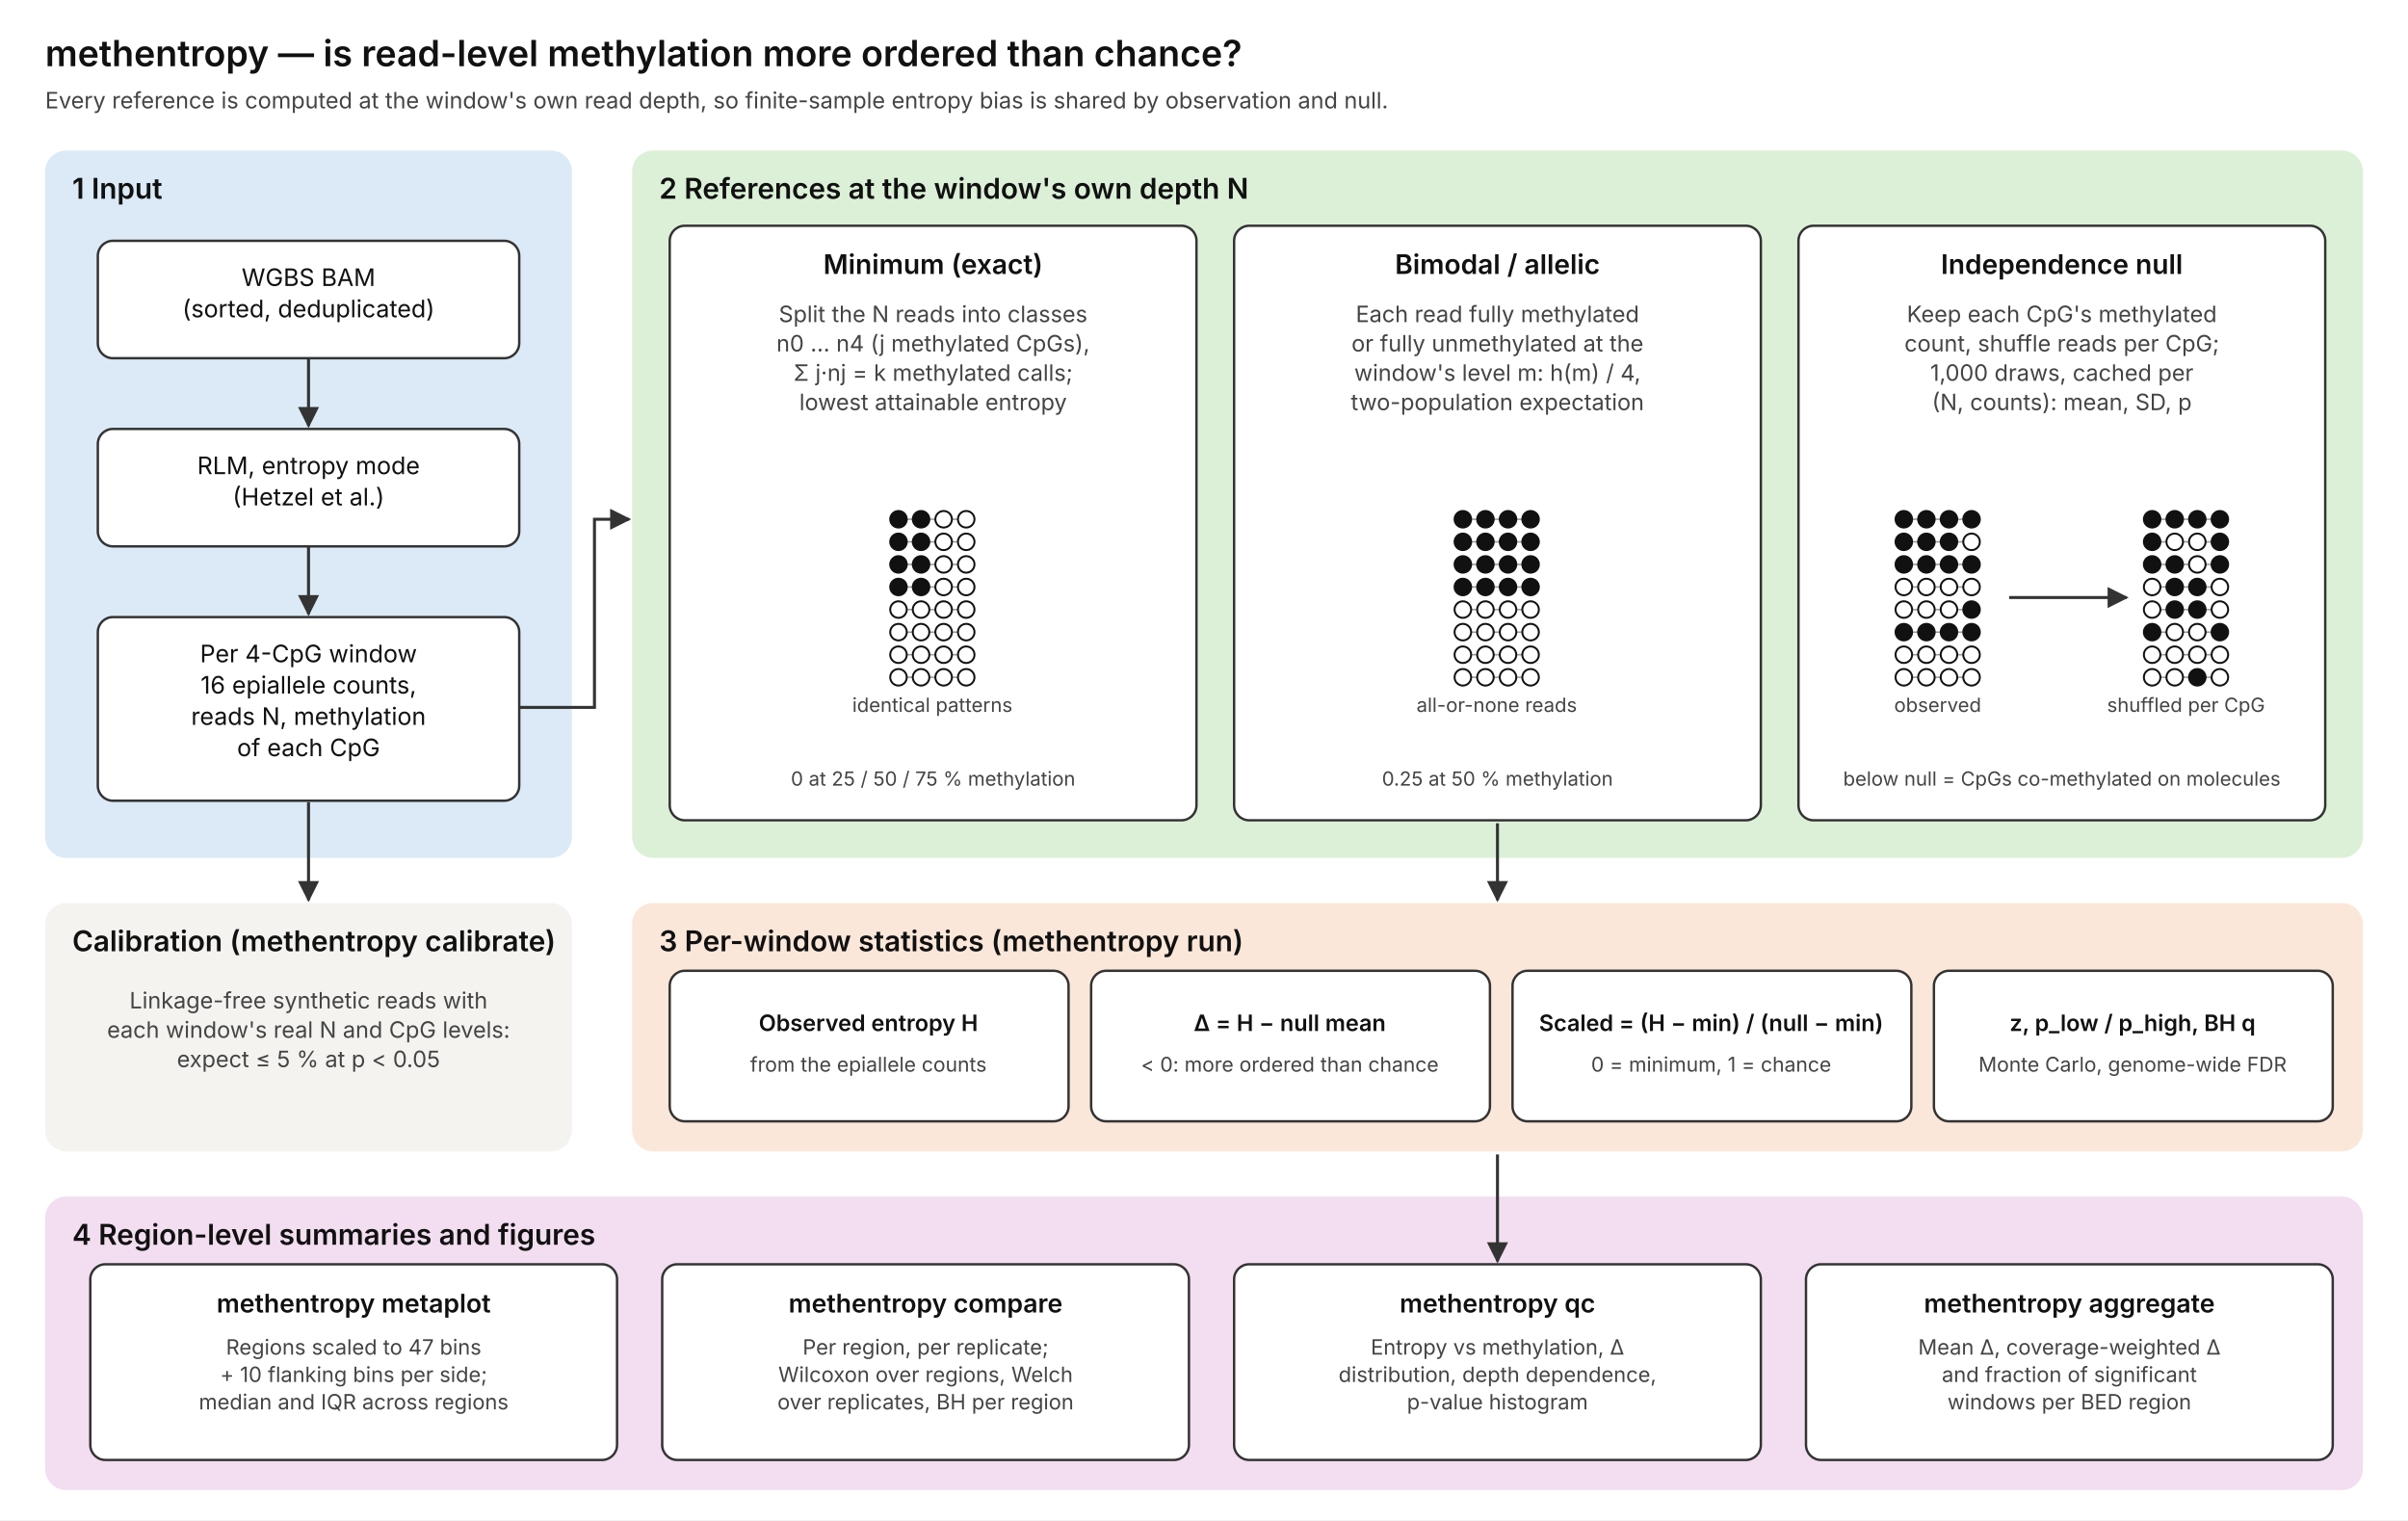
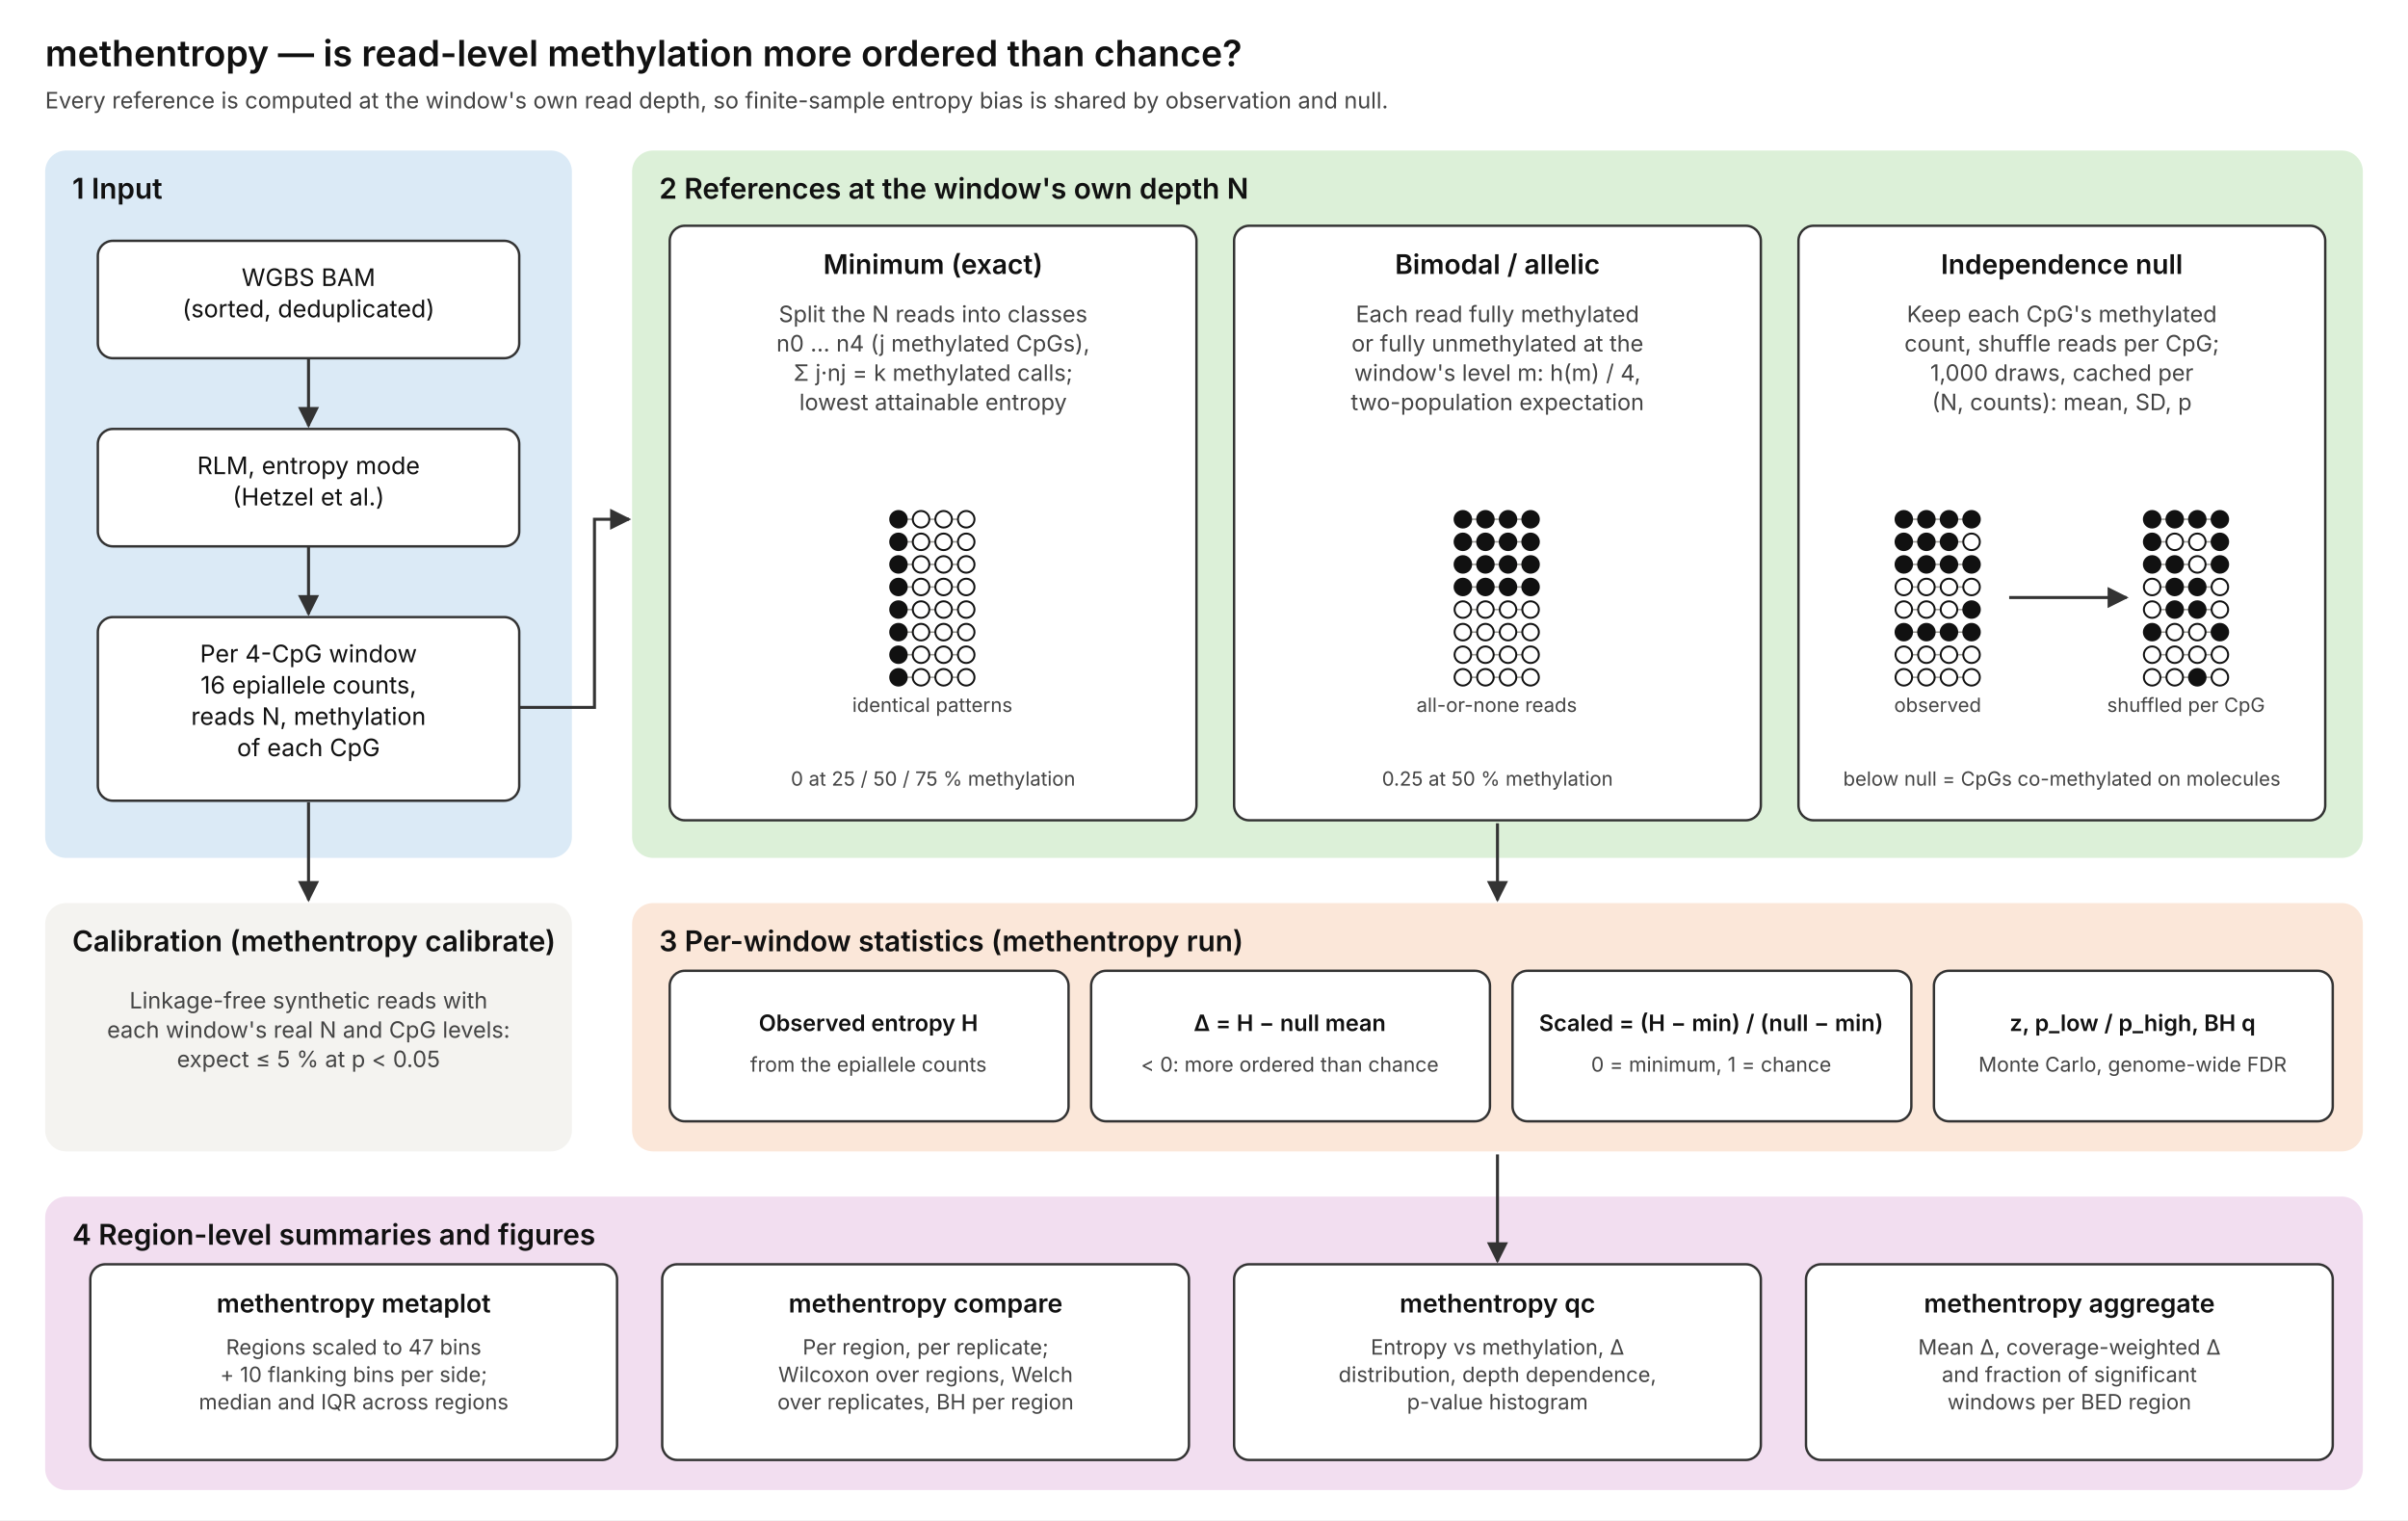
<svg xmlns="http://www.w3.org/2000/svg" width="1600" height="1010" viewBox="0 0 1600 1010">
  <defs>
    <marker id="ah" viewBox="0 0 10 10" refX="9" refY="5" markerWidth="7" markerHeight="7" orient="auto-start-reverse">
      <path d="M0,0 L10,5 L0,10 z" fill="#333333" />
    </marker>
  </defs>
  <rect x="0" y="0" width="1600" height="1010" rx="0" fill="white" stroke="none" stroke-width="1.6" />
  <text x="30" y="44.0" font-family="Inter, Helvetica, Arial, sans-serif" font-size="24" font-weight="600" fill="#111111" text-anchor="start">methentropy — is read-level methylation more ordered than chance?</text>
  <text x="30" y="72.0" font-family="Inter, Helvetica, Arial, sans-serif" font-size="15" font-weight="400" fill="#444444" text-anchor="start">Every reference is computed at the window's own read depth, so finite-sample entropy bias is shared by observation and null.</text>
  <rect x="30" y="100" width="350" height="470" rx="14" fill="#dbeaf6" stroke="none" stroke-width="1.6" />
  <text x="48" y="132.0" font-family="Inter, Helvetica, Arial, sans-serif" font-size="19" font-weight="600" fill="#111111" text-anchor="start">1  Input</text>
  <rect x="65" y="160" width="280" height="78" rx="10" fill="white" stroke="#333333" stroke-width="1.6" />
  <text x="205" y="190.0" font-family="Inter, Helvetica, Arial, sans-serif" font-size="16" font-weight="400" fill="#111111" text-anchor="middle">WGBS BAM</text>
  <text x="205" y="210.8" font-family="Inter, Helvetica, Arial, sans-serif" font-size="16" font-weight="400" fill="#111111" text-anchor="middle">(sorted, deduplicated)</text>
  <rect x="65" y="285" width="280" height="78" rx="10" fill="white" stroke="#333333" stroke-width="1.6" />
  <text x="205" y="315.0" font-family="Inter, Helvetica, Arial, sans-serif" font-size="16" font-weight="400" fill="#111111" text-anchor="middle">RLM, entropy mode</text>
  <text x="205" y="335.8" font-family="Inter, Helvetica, Arial, sans-serif" font-size="16" font-weight="400" fill="#111111" text-anchor="middle">(Hetzel et al.)</text>
  <rect x="65" y="410" width="280" height="122" rx="10" fill="white" stroke="#333333" stroke-width="1.6" />
  <text x="205" y="440.0" font-family="Inter, Helvetica, Arial, sans-serif" font-size="16" font-weight="400" fill="#111111" text-anchor="middle">Per 4-CpG window</text>
  <text x="205" y="460.8" font-family="Inter, Helvetica, Arial, sans-serif" font-size="16" font-weight="400" fill="#111111" text-anchor="middle">16 epiallele counts,</text>
  <text x="205" y="481.6" font-family="Inter, Helvetica, Arial, sans-serif" font-size="16" font-weight="400" fill="#111111" text-anchor="middle">reads N, methylation</text>
  <text x="205" y="502.4" font-family="Inter, Helvetica, Arial, sans-serif" font-size="16" font-weight="400" fill="#111111" text-anchor="middle">of each CpG</text>
  <line x1="205" y1="238" x2="205" y2="283" stroke="#333333" stroke-width="2" marker-end="url(#ah)" />
  <line x1="205" y1="363" x2="205" y2="408" stroke="#333333" stroke-width="2" marker-end="url(#ah)" />
  <rect x="420" y="100" width="1150" height="470" rx="14" fill="#dcf0d8" stroke="none" stroke-width="1.6" />
  <text x="438" y="132.0" font-family="Inter, Helvetica, Arial, sans-serif" font-size="19" font-weight="600" fill="#111111" text-anchor="start">2  References at the window's own depth N</text>
  <rect x="445" y="150" width="350" height="395" rx="10" fill="white" stroke="#333333" stroke-width="1.6" />
  <text x="620" y="182.0" font-family="Inter, Helvetica, Arial, sans-serif" font-size="18" font-weight="600" fill="#111111" text-anchor="middle">Minimum (exact)</text>
  <text x="620" y="214.0" font-family="Inter, Helvetica, Arial, sans-serif" font-size="15" font-weight="400" fill="#444444" text-anchor="middle">Split the N reads into classes</text>
  <text x="620" y="233.5" font-family="Inter, Helvetica, Arial, sans-serif" font-size="15" font-weight="400" fill="#444444" text-anchor="middle">n0 … n4 (j methylated CpGs),</text>
  <text x="620" y="253.0" font-family="Inter, Helvetica, Arial, sans-serif" font-size="15" font-weight="400" fill="#444444" text-anchor="middle">Σ j·nj = k methylated calls;</text>
  <text x="620" y="272.5" font-family="Inter, Helvetica, Arial, sans-serif" font-size="15" font-weight="400" fill="#444444" text-anchor="middle">lowest attainable entropy</text>
  <rect x="820" y="150" width="350" height="395" rx="10" fill="white" stroke="#333333" stroke-width="1.6" />
  <text x="995" y="182.0" font-family="Inter, Helvetica, Arial, sans-serif" font-size="18" font-weight="600" fill="#111111" text-anchor="middle">Bimodal / allelic</text>
  <text x="995" y="214.0" font-family="Inter, Helvetica, Arial, sans-serif" font-size="15" font-weight="400" fill="#444444" text-anchor="middle">Each read fully methylated</text>
  <text x="995" y="233.5" font-family="Inter, Helvetica, Arial, sans-serif" font-size="15" font-weight="400" fill="#444444" text-anchor="middle">or fully unmethylated at the</text>
  <text x="995" y="253.0" font-family="Inter, Helvetica, Arial, sans-serif" font-size="15" font-weight="400" fill="#444444" text-anchor="middle">window's level m: h(m) / 4,</text>
  <text x="995" y="272.5" font-family="Inter, Helvetica, Arial, sans-serif" font-size="15" font-weight="400" fill="#444444" text-anchor="middle">two-population expectation</text>
  <rect x="1195" y="150" width="350" height="395" rx="10" fill="white" stroke="#333333" stroke-width="1.6" />
  <text x="1370" y="182.0" font-family="Inter, Helvetica, Arial, sans-serif" font-size="18" font-weight="600" fill="#111111" text-anchor="middle">Independence null</text>
  <text x="1370" y="214.0" font-family="Inter, Helvetica, Arial, sans-serif" font-size="15" font-weight="400" fill="#444444" text-anchor="middle">Keep each CpG's methylated</text>
  <text x="1370" y="233.5" font-family="Inter, Helvetica, Arial, sans-serif" font-size="15" font-weight="400" fill="#444444" text-anchor="middle">count, shuffle reads per CpG;</text>
  <text x="1370" y="253.0" font-family="Inter, Helvetica, Arial, sans-serif" font-size="15" font-weight="400" fill="#444444" text-anchor="middle">1,000 draws, cached per</text>
  <text x="1370" y="272.5" font-family="Inter, Helvetica, Arial, sans-serif" font-size="15" font-weight="400" fill="#444444" text-anchor="middle">(N, counts): mean, SD, p</text>
  <line x1="593" y1="345" x2="646" y2="345" stroke="#9a9993" stroke-width="1" />
  <circle cx="597" cy="345" r="5.5" fill="#111111" stroke="#111111" stroke-width="1.3" />
-   <circle cx="612" cy="345" r="5.5" fill="#111111" stroke="#111111" stroke-width="1.3" />
+   <circle cx="612" cy="345" r="5.5" fill="white" stroke="#111111" stroke-width="1.3" />
  <circle cx="627" cy="345" r="5.5" fill="white" stroke="#111111" stroke-width="1.3" />
  <circle cx="642" cy="345" r="5.5" fill="white" stroke="#111111" stroke-width="1.3" />
  <line x1="593" y1="360" x2="646" y2="360" stroke="#9a9993" stroke-width="1" />
  <circle cx="597" cy="360" r="5.5" fill="#111111" stroke="#111111" stroke-width="1.3" />
-   <circle cx="612" cy="360" r="5.5" fill="#111111" stroke="#111111" stroke-width="1.3" />
+   <circle cx="612" cy="360" r="5.5" fill="white" stroke="#111111" stroke-width="1.3" />
  <circle cx="627" cy="360" r="5.5" fill="white" stroke="#111111" stroke-width="1.3" />
  <circle cx="642" cy="360" r="5.5" fill="white" stroke="#111111" stroke-width="1.3" />
  <line x1="593" y1="375" x2="646" y2="375" stroke="#9a9993" stroke-width="1" />
  <circle cx="597" cy="375" r="5.5" fill="#111111" stroke="#111111" stroke-width="1.3" />
-   <circle cx="612" cy="375" r="5.5" fill="#111111" stroke="#111111" stroke-width="1.3" />
+   <circle cx="612" cy="375" r="5.5" fill="white" stroke="#111111" stroke-width="1.3" />
  <circle cx="627" cy="375" r="5.5" fill="white" stroke="#111111" stroke-width="1.3" />
  <circle cx="642" cy="375" r="5.5" fill="white" stroke="#111111" stroke-width="1.3" />
  <line x1="593" y1="390" x2="646" y2="390" stroke="#9a9993" stroke-width="1" />
  <circle cx="597" cy="390" r="5.5" fill="#111111" stroke="#111111" stroke-width="1.3" />
-   <circle cx="612" cy="390" r="5.5" fill="#111111" stroke="#111111" stroke-width="1.3" />
+   <circle cx="612" cy="390" r="5.5" fill="white" stroke="#111111" stroke-width="1.3" />
  <circle cx="627" cy="390" r="5.5" fill="white" stroke="#111111" stroke-width="1.3" />
  <circle cx="642" cy="390" r="5.5" fill="white" stroke="#111111" stroke-width="1.3" />
  <line x1="593" y1="405" x2="646" y2="405" stroke="#9a9993" stroke-width="1" />
-   <circle cx="597" cy="405" r="5.5" fill="white" stroke="#111111" stroke-width="1.3" />
+   <circle cx="597" cy="405" r="5.5" fill="#111111" stroke="#111111" stroke-width="1.3" />
  <circle cx="612" cy="405" r="5.5" fill="white" stroke="#111111" stroke-width="1.3" />
  <circle cx="627" cy="405" r="5.5" fill="white" stroke="#111111" stroke-width="1.3" />
  <circle cx="642" cy="405" r="5.5" fill="white" stroke="#111111" stroke-width="1.3" />
  <line x1="593" y1="420" x2="646" y2="420" stroke="#9a9993" stroke-width="1" />
-   <circle cx="597" cy="420" r="5.5" fill="white" stroke="#111111" stroke-width="1.3" />
+   <circle cx="597" cy="420" r="5.5" fill="#111111" stroke="#111111" stroke-width="1.3" />
  <circle cx="612" cy="420" r="5.5" fill="white" stroke="#111111" stroke-width="1.3" />
  <circle cx="627" cy="420" r="5.5" fill="white" stroke="#111111" stroke-width="1.3" />
  <circle cx="642" cy="420" r="5.5" fill="white" stroke="#111111" stroke-width="1.3" />
  <line x1="593" y1="435" x2="646" y2="435" stroke="#9a9993" stroke-width="1" />
-   <circle cx="597" cy="435" r="5.5" fill="white" stroke="#111111" stroke-width="1.3" />
+   <circle cx="597" cy="435" r="5.5" fill="#111111" stroke="#111111" stroke-width="1.3" />
  <circle cx="612" cy="435" r="5.5" fill="white" stroke="#111111" stroke-width="1.3" />
  <circle cx="627" cy="435" r="5.5" fill="white" stroke="#111111" stroke-width="1.3" />
  <circle cx="642" cy="435" r="5.5" fill="white" stroke="#111111" stroke-width="1.3" />
  <line x1="593" y1="450" x2="646" y2="450" stroke="#9a9993" stroke-width="1" />
-   <circle cx="597" cy="450" r="5.5" fill="white" stroke="#111111" stroke-width="1.3" />
+   <circle cx="597" cy="450" r="5.5" fill="#111111" stroke="#111111" stroke-width="1.3" />
  <circle cx="612" cy="450" r="5.5" fill="white" stroke="#111111" stroke-width="1.3" />
  <circle cx="627" cy="450" r="5.5" fill="white" stroke="#111111" stroke-width="1.3" />
  <circle cx="642" cy="450" r="5.5" fill="white" stroke="#111111" stroke-width="1.3" />
  <text x="619.5" y="473.0" font-family="Inter, Helvetica, Arial, sans-serif" font-size="13" font-weight="400" fill="#444444" text-anchor="middle">identical patterns</text>
  <line x1="968" y1="345" x2="1021" y2="345" stroke="#9a9993" stroke-width="1" />
  <circle cx="972" cy="345" r="5.5" fill="#111111" stroke="#111111" stroke-width="1.3" />
  <circle cx="987" cy="345" r="5.5" fill="#111111" stroke="#111111" stroke-width="1.3" />
  <circle cx="1002" cy="345" r="5.5" fill="#111111" stroke="#111111" stroke-width="1.3" />
  <circle cx="1017" cy="345" r="5.5" fill="#111111" stroke="#111111" stroke-width="1.3" />
  <line x1="968" y1="360" x2="1021" y2="360" stroke="#9a9993" stroke-width="1" />
  <circle cx="972" cy="360" r="5.5" fill="#111111" stroke="#111111" stroke-width="1.3" />
  <circle cx="987" cy="360" r="5.5" fill="#111111" stroke="#111111" stroke-width="1.3" />
  <circle cx="1002" cy="360" r="5.5" fill="#111111" stroke="#111111" stroke-width="1.3" />
  <circle cx="1017" cy="360" r="5.5" fill="#111111" stroke="#111111" stroke-width="1.3" />
  <line x1="968" y1="375" x2="1021" y2="375" stroke="#9a9993" stroke-width="1" />
  <circle cx="972" cy="375" r="5.5" fill="#111111" stroke="#111111" stroke-width="1.3" />
  <circle cx="987" cy="375" r="5.5" fill="#111111" stroke="#111111" stroke-width="1.3" />
  <circle cx="1002" cy="375" r="5.5" fill="#111111" stroke="#111111" stroke-width="1.3" />
  <circle cx="1017" cy="375" r="5.5" fill="#111111" stroke="#111111" stroke-width="1.3" />
  <line x1="968" y1="390" x2="1021" y2="390" stroke="#9a9993" stroke-width="1" />
  <circle cx="972" cy="390" r="5.5" fill="#111111" stroke="#111111" stroke-width="1.3" />
  <circle cx="987" cy="390" r="5.5" fill="#111111" stroke="#111111" stroke-width="1.3" />
  <circle cx="1002" cy="390" r="5.5" fill="#111111" stroke="#111111" stroke-width="1.3" />
  <circle cx="1017" cy="390" r="5.5" fill="#111111" stroke="#111111" stroke-width="1.3" />
  <line x1="968" y1="405" x2="1021" y2="405" stroke="#9a9993" stroke-width="1" />
  <circle cx="972" cy="405" r="5.5" fill="white" stroke="#111111" stroke-width="1.3" />
  <circle cx="987" cy="405" r="5.5" fill="white" stroke="#111111" stroke-width="1.3" />
  <circle cx="1002" cy="405" r="5.5" fill="white" stroke="#111111" stroke-width="1.3" />
  <circle cx="1017" cy="405" r="5.5" fill="white" stroke="#111111" stroke-width="1.3" />
  <line x1="968" y1="420" x2="1021" y2="420" stroke="#9a9993" stroke-width="1" />
  <circle cx="972" cy="420" r="5.5" fill="white" stroke="#111111" stroke-width="1.3" />
  <circle cx="987" cy="420" r="5.5" fill="white" stroke="#111111" stroke-width="1.3" />
  <circle cx="1002" cy="420" r="5.5" fill="white" stroke="#111111" stroke-width="1.3" />
  <circle cx="1017" cy="420" r="5.5" fill="white" stroke="#111111" stroke-width="1.3" />
  <line x1="968" y1="435" x2="1021" y2="435" stroke="#9a9993" stroke-width="1" />
  <circle cx="972" cy="435" r="5.5" fill="white" stroke="#111111" stroke-width="1.3" />
  <circle cx="987" cy="435" r="5.5" fill="white" stroke="#111111" stroke-width="1.3" />
  <circle cx="1002" cy="435" r="5.5" fill="white" stroke="#111111" stroke-width="1.3" />
  <circle cx="1017" cy="435" r="5.5" fill="white" stroke="#111111" stroke-width="1.3" />
  <line x1="968" y1="450" x2="1021" y2="450" stroke="#9a9993" stroke-width="1" />
  <circle cx="972" cy="450" r="5.5" fill="white" stroke="#111111" stroke-width="1.3" />
  <circle cx="987" cy="450" r="5.5" fill="white" stroke="#111111" stroke-width="1.3" />
  <circle cx="1002" cy="450" r="5.5" fill="white" stroke="#111111" stroke-width="1.3" />
  <circle cx="1017" cy="450" r="5.5" fill="white" stroke="#111111" stroke-width="1.3" />
  <text x="994.5" y="473.0" font-family="Inter, Helvetica, Arial, sans-serif" font-size="13" font-weight="400" fill="#444444" text-anchor="middle">all-or-none reads</text>
  <line x1="1261" y1="345" x2="1314" y2="345" stroke="#9a9993" stroke-width="1" />
  <circle cx="1265" cy="345" r="5.5" fill="#111111" stroke="#111111" stroke-width="1.3" />
  <circle cx="1280" cy="345" r="5.5" fill="#111111" stroke="#111111" stroke-width="1.3" />
  <circle cx="1295" cy="345" r="5.5" fill="#111111" stroke="#111111" stroke-width="1.3" />
  <circle cx="1310" cy="345" r="5.5" fill="#111111" stroke="#111111" stroke-width="1.3" />
  <line x1="1261" y1="360" x2="1314" y2="360" stroke="#9a9993" stroke-width="1" />
  <circle cx="1265" cy="360" r="5.5" fill="#111111" stroke="#111111" stroke-width="1.3" />
  <circle cx="1280" cy="360" r="5.5" fill="#111111" stroke="#111111" stroke-width="1.3" />
  <circle cx="1295" cy="360" r="5.5" fill="#111111" stroke="#111111" stroke-width="1.3" />
  <circle cx="1310" cy="360" r="5.5" fill="white" stroke="#111111" stroke-width="1.3" />
  <line x1="1261" y1="375" x2="1314" y2="375" stroke="#9a9993" stroke-width="1" />
  <circle cx="1265" cy="375" r="5.5" fill="#111111" stroke="#111111" stroke-width="1.3" />
  <circle cx="1280" cy="375" r="5.5" fill="#111111" stroke="#111111" stroke-width="1.3" />
  <circle cx="1295" cy="375" r="5.5" fill="#111111" stroke="#111111" stroke-width="1.3" />
  <circle cx="1310" cy="375" r="5.5" fill="#111111" stroke="#111111" stroke-width="1.3" />
  <line x1="1261" y1="390" x2="1314" y2="390" stroke="#9a9993" stroke-width="1" />
  <circle cx="1265" cy="390" r="5.5" fill="white" stroke="#111111" stroke-width="1.3" />
  <circle cx="1280" cy="390" r="5.5" fill="white" stroke="#111111" stroke-width="1.3" />
  <circle cx="1295" cy="390" r="5.5" fill="white" stroke="#111111" stroke-width="1.3" />
  <circle cx="1310" cy="390" r="5.5" fill="white" stroke="#111111" stroke-width="1.3" />
  <line x1="1261" y1="405" x2="1314" y2="405" stroke="#9a9993" stroke-width="1" />
  <circle cx="1265" cy="405" r="5.5" fill="white" stroke="#111111" stroke-width="1.3" />
  <circle cx="1280" cy="405" r="5.5" fill="white" stroke="#111111" stroke-width="1.3" />
  <circle cx="1295" cy="405" r="5.5" fill="white" stroke="#111111" stroke-width="1.3" />
  <circle cx="1310" cy="405" r="5.5" fill="#111111" stroke="#111111" stroke-width="1.3" />
  <line x1="1261" y1="420" x2="1314" y2="420" stroke="#9a9993" stroke-width="1" />
  <circle cx="1265" cy="420" r="5.5" fill="#111111" stroke="#111111" stroke-width="1.3" />
  <circle cx="1280" cy="420" r="5.5" fill="#111111" stroke="#111111" stroke-width="1.3" />
  <circle cx="1295" cy="420" r="5.5" fill="#111111" stroke="#111111" stroke-width="1.3" />
  <circle cx="1310" cy="420" r="5.5" fill="#111111" stroke="#111111" stroke-width="1.3" />
  <line x1="1261" y1="435" x2="1314" y2="435" stroke="#9a9993" stroke-width="1" />
  <circle cx="1265" cy="435" r="5.5" fill="white" stroke="#111111" stroke-width="1.3" />
  <circle cx="1280" cy="435" r="5.5" fill="white" stroke="#111111" stroke-width="1.3" />
  <circle cx="1295" cy="435" r="5.5" fill="white" stroke="#111111" stroke-width="1.3" />
  <circle cx="1310" cy="435" r="5.5" fill="white" stroke="#111111" stroke-width="1.3" />
  <line x1="1261" y1="450" x2="1314" y2="450" stroke="#9a9993" stroke-width="1" />
  <circle cx="1265" cy="450" r="5.5" fill="white" stroke="#111111" stroke-width="1.3" />
  <circle cx="1280" cy="450" r="5.5" fill="white" stroke="#111111" stroke-width="1.3" />
  <circle cx="1295" cy="450" r="5.5" fill="white" stroke="#111111" stroke-width="1.3" />
  <circle cx="1310" cy="450" r="5.5" fill="white" stroke="#111111" stroke-width="1.3" />
  <text x="1287.5" y="473.0" font-family="Inter, Helvetica, Arial, sans-serif" font-size="13" font-weight="400" fill="#444444" text-anchor="middle">observed</text>
  <line x1="1426" y1="345" x2="1479" y2="345" stroke="#9a9993" stroke-width="1" />
  <circle cx="1430" cy="345" r="5.5" fill="#111111" stroke="#111111" stroke-width="1.3" />
  <circle cx="1445" cy="345" r="5.5" fill="#111111" stroke="#111111" stroke-width="1.3" />
  <circle cx="1460" cy="345" r="5.5" fill="#111111" stroke="#111111" stroke-width="1.3" />
  <circle cx="1475" cy="345" r="5.5" fill="#111111" stroke="#111111" stroke-width="1.3" />
  <line x1="1426" y1="360" x2="1479" y2="360" stroke="#9a9993" stroke-width="1" />
  <circle cx="1430" cy="360" r="5.5" fill="#111111" stroke="#111111" stroke-width="1.3" />
  <circle cx="1445" cy="360" r="5.5" fill="white" stroke="#111111" stroke-width="1.3" />
  <circle cx="1460" cy="360" r="5.5" fill="white" stroke="#111111" stroke-width="1.3" />
  <circle cx="1475" cy="360" r="5.5" fill="#111111" stroke="#111111" stroke-width="1.3" />
  <line x1="1426" y1="375" x2="1479" y2="375" stroke="#9a9993" stroke-width="1" />
  <circle cx="1430" cy="375" r="5.5" fill="#111111" stroke="#111111" stroke-width="1.3" />
  <circle cx="1445" cy="375" r="5.5" fill="#111111" stroke="#111111" stroke-width="1.3" />
  <circle cx="1460" cy="375" r="5.5" fill="white" stroke="#111111" stroke-width="1.3" />
  <circle cx="1475" cy="375" r="5.5" fill="#111111" stroke="#111111" stroke-width="1.3" />
  <line x1="1426" y1="390" x2="1479" y2="390" stroke="#9a9993" stroke-width="1" />
  <circle cx="1430" cy="390" r="5.5" fill="white" stroke="#111111" stroke-width="1.3" />
  <circle cx="1445" cy="390" r="5.5" fill="#111111" stroke="#111111" stroke-width="1.3" />
  <circle cx="1460" cy="390" r="5.5" fill="#111111" stroke="#111111" stroke-width="1.3" />
  <circle cx="1475" cy="390" r="5.5" fill="white" stroke="#111111" stroke-width="1.3" />
  <line x1="1426" y1="405" x2="1479" y2="405" stroke="#9a9993" stroke-width="1" />
  <circle cx="1430" cy="405" r="5.5" fill="white" stroke="#111111" stroke-width="1.3" />
  <circle cx="1445" cy="405" r="5.5" fill="#111111" stroke="#111111" stroke-width="1.3" />
  <circle cx="1460" cy="405" r="5.5" fill="#111111" stroke="#111111" stroke-width="1.3" />
  <circle cx="1475" cy="405" r="5.5" fill="white" stroke="#111111" stroke-width="1.3" />
  <line x1="1426" y1="420" x2="1479" y2="420" stroke="#9a9993" stroke-width="1" />
  <circle cx="1430" cy="420" r="5.5" fill="#111111" stroke="#111111" stroke-width="1.3" />
  <circle cx="1445" cy="420" r="5.5" fill="white" stroke="#111111" stroke-width="1.3" />
  <circle cx="1460" cy="420" r="5.5" fill="white" stroke="#111111" stroke-width="1.3" />
  <circle cx="1475" cy="420" r="5.5" fill="#111111" stroke="#111111" stroke-width="1.3" />
  <line x1="1426" y1="435" x2="1479" y2="435" stroke="#9a9993" stroke-width="1" />
  <circle cx="1430" cy="435" r="5.5" fill="white" stroke="#111111" stroke-width="1.3" />
  <circle cx="1445" cy="435" r="5.5" fill="white" stroke="#111111" stroke-width="1.3" />
  <circle cx="1460" cy="435" r="5.5" fill="white" stroke="#111111" stroke-width="1.3" />
  <circle cx="1475" cy="435" r="5.5" fill="white" stroke="#111111" stroke-width="1.3" />
  <line x1="1426" y1="450" x2="1479" y2="450" stroke="#9a9993" stroke-width="1" />
  <circle cx="1430" cy="450" r="5.5" fill="white" stroke="#111111" stroke-width="1.3" />
  <circle cx="1445" cy="450" r="5.5" fill="white" stroke="#111111" stroke-width="1.3" />
  <circle cx="1460" cy="450" r="5.5" fill="#111111" stroke="#111111" stroke-width="1.3" />
  <circle cx="1475" cy="450" r="5.5" fill="white" stroke="#111111" stroke-width="1.3" />
  <text x="1452.5" y="473.0" font-family="Inter, Helvetica, Arial, sans-serif" font-size="13" font-weight="400" fill="#444444" text-anchor="middle">shuffled per CpG</text>
  <line x1="1335" y1="397" x2="1413" y2="397" stroke="#333333" stroke-width="2" marker-end="url(#ah)" />
  <text x="1370" y="522.0" font-family="Inter, Helvetica, Arial, sans-serif" font-size="13" font-weight="400" fill="#444444" text-anchor="middle">below null = CpGs co-methylated on molecules</text>
  <text x="620" y="522.0" font-family="Inter, Helvetica, Arial, sans-serif" font-size="13" font-weight="400" fill="#444444" text-anchor="middle">0 at 25 / 50 / 75 % methylation</text>
  <text x="995" y="522.0" font-family="Inter, Helvetica, Arial, sans-serif" font-size="13" font-weight="400" fill="#444444" text-anchor="middle">0.25 at 50 % methylation</text>
  <path d="M 345 470 L 395 470 L 395 345 L 418 345" fill="none" stroke="#333333" stroke-width="2" marker-end="url(#ah)" />
  <rect x="420" y="600" width="1150" height="165" rx="14" fill="#fbe7d9" stroke="none" stroke-width="1.6" />
  <text x="438" y="632.0" font-family="Inter, Helvetica, Arial, sans-serif" font-size="19" font-weight="600" fill="#111111" text-anchor="start">3  Per-window statistics  (methentropy run)</text>
  <rect x="445" y="645" width="265" height="100" rx="10" fill="white" stroke="#333333" stroke-width="1.6" />
  <text x="577" y="685.0" font-family="Inter, Helvetica, Arial, sans-serif" font-size="15" font-weight="600" fill="#111111" text-anchor="middle">Observed entropy H</text>
  <text x="577" y="712.0" font-family="Inter, Helvetica, Arial, sans-serif" font-size="13.5" font-weight="400" fill="#444444" text-anchor="middle">from the epiallele counts</text>
  <rect x="725" y="645" width="265" height="100" rx="10" fill="white" stroke="#333333" stroke-width="1.6" />
  <text x="857" y="685.0" font-family="Inter, Helvetica, Arial, sans-serif" font-size="15" font-weight="600" fill="#111111" text-anchor="middle">Δ = H − null mean</text>
  <text x="857" y="712.0" font-family="Inter, Helvetica, Arial, sans-serif" font-size="13.5" font-weight="400" fill="#444444" text-anchor="middle">&lt; 0: more ordered than chance</text>
  <rect x="1005" y="645" width="265" height="100" rx="10" fill="white" stroke="#333333" stroke-width="1.6" />
  <text x="1137" y="685.0" font-family="Inter, Helvetica, Arial, sans-serif" font-size="15" font-weight="600" fill="#111111" text-anchor="middle">Scaled = (H − min) / (null − min)</text>
  <text x="1137" y="712.0" font-family="Inter, Helvetica, Arial, sans-serif" font-size="13.5" font-weight="400" fill="#444444" text-anchor="middle">0 = minimum, 1 = chance</text>
  <rect x="1285" y="645" width="265" height="100" rx="10" fill="white" stroke="#333333" stroke-width="1.6" />
  <text x="1417" y="685.0" font-family="Inter, Helvetica, Arial, sans-serif" font-size="15" font-weight="600" fill="#111111" text-anchor="middle">z,  p_low / p_high,  BH q</text>
  <text x="1417" y="712.0" font-family="Inter, Helvetica, Arial, sans-serif" font-size="13.5" font-weight="400" fill="#444444" text-anchor="middle">Monte Carlo, genome-wide FDR</text>
  <line x1="995" y1="547" x2="995" y2="598" stroke="#333333" stroke-width="2" marker-end="url(#ah)" />
  <rect x="30" y="600" width="350" height="165" rx="14" fill="#f4f3f0" stroke="none" stroke-width="1.6" />
  <text x="48" y="632.0" font-family="Inter, Helvetica, Arial, sans-serif" font-size="19" font-weight="600" fill="#111111" text-anchor="start">  Calibration  (methentropy calibrate)</text>
  <text x="205" y="670.0" font-family="Inter, Helvetica, Arial, sans-serif" font-size="15" font-weight="400" fill="#444444" text-anchor="middle">Linkage-free synthetic reads with</text>
  <text x="205" y="689.5" font-family="Inter, Helvetica, Arial, sans-serif" font-size="15" font-weight="400" fill="#444444" text-anchor="middle">each window's real N and CpG levels:</text>
  <text x="205" y="709.0" font-family="Inter, Helvetica, Arial, sans-serif" font-size="15" font-weight="400" fill="#444444" text-anchor="middle">expect ≤ 5 % at p &lt; 0.05</text>
  <line x1="205" y1="533" x2="205" y2="598" stroke="#333333" stroke-width="2" marker-end="url(#ah)" />
  <rect x="30" y="795" width="1540" height="195" rx="14" fill="#f2def0" stroke="none" stroke-width="1.6" />
  <text x="48" y="827.0" font-family="Inter, Helvetica, Arial, sans-serif" font-size="19" font-weight="600" fill="#111111" text-anchor="start">4  Region-level summaries and figures</text>
  <rect x="60" y="840" width="350" height="130" rx="10" fill="white" stroke="#333333" stroke-width="1.6" />
  <text x="235" y="872.0" font-family="Inter, Helvetica, Arial, sans-serif" font-size="17" font-weight="600" fill="#111111" text-anchor="middle">methentropy metaplot</text>
  <text x="235" y="900.0" font-family="Inter, Helvetica, Arial, sans-serif" font-size="14" font-weight="400" fill="#444444" text-anchor="middle">Regions scaled to 47 bins</text>
  <text x="235" y="918.2" font-family="Inter, Helvetica, Arial, sans-serif" font-size="14" font-weight="400" fill="#444444" text-anchor="middle">+ 10 flanking bins per side;</text>
  <text x="235" y="936.4" font-family="Inter, Helvetica, Arial, sans-serif" font-size="14" font-weight="400" fill="#444444" text-anchor="middle">median and IQR across regions</text>
  <rect x="440" y="840" width="350" height="130" rx="10" fill="white" stroke="#333333" stroke-width="1.6" />
  <text x="615" y="872.0" font-family="Inter, Helvetica, Arial, sans-serif" font-size="17" font-weight="600" fill="#111111" text-anchor="middle">methentropy compare</text>
  <text x="615" y="900.0" font-family="Inter, Helvetica, Arial, sans-serif" font-size="14" font-weight="400" fill="#444444" text-anchor="middle">Per region, per replicate;</text>
  <text x="615" y="918.2" font-family="Inter, Helvetica, Arial, sans-serif" font-size="14" font-weight="400" fill="#444444" text-anchor="middle">Wilcoxon over regions, Welch</text>
  <text x="615" y="936.4" font-family="Inter, Helvetica, Arial, sans-serif" font-size="14" font-weight="400" fill="#444444" text-anchor="middle">over replicates, BH per region</text>
  <rect x="820" y="840" width="350" height="130" rx="10" fill="white" stroke="#333333" stroke-width="1.6" />
  <text x="995" y="872.0" font-family="Inter, Helvetica, Arial, sans-serif" font-size="17" font-weight="600" fill="#111111" text-anchor="middle">methentropy qc</text>
  <text x="995" y="900.0" font-family="Inter, Helvetica, Arial, sans-serif" font-size="14" font-weight="400" fill="#444444" text-anchor="middle">Entropy vs methylation, Δ</text>
  <text x="995" y="918.2" font-family="Inter, Helvetica, Arial, sans-serif" font-size="14" font-weight="400" fill="#444444" text-anchor="middle">distribution, depth dependence,</text>
  <text x="995" y="936.4" font-family="Inter, Helvetica, Arial, sans-serif" font-size="14" font-weight="400" fill="#444444" text-anchor="middle">p-value histogram</text>
  <rect x="1200" y="840" width="350" height="130" rx="10" fill="white" stroke="#333333" stroke-width="1.6" />
  <text x="1375" y="872.0" font-family="Inter, Helvetica, Arial, sans-serif" font-size="17" font-weight="600" fill="#111111" text-anchor="middle">methentropy aggregate</text>
  <text x="1375" y="900.0" font-family="Inter, Helvetica, Arial, sans-serif" font-size="14" font-weight="400" fill="#444444" text-anchor="middle">Mean Δ, coverage-weighted Δ</text>
  <text x="1375" y="918.2" font-family="Inter, Helvetica, Arial, sans-serif" font-size="14" font-weight="400" fill="#444444" text-anchor="middle">and fraction of significant</text>
  <text x="1375" y="936.4" font-family="Inter, Helvetica, Arial, sans-serif" font-size="14" font-weight="400" fill="#444444" text-anchor="middle">windows per BED region</text>
  <line x1="995" y1="767" x2="995" y2="838" stroke="#333333" stroke-width="2" marker-end="url(#ah)" />
</svg>
